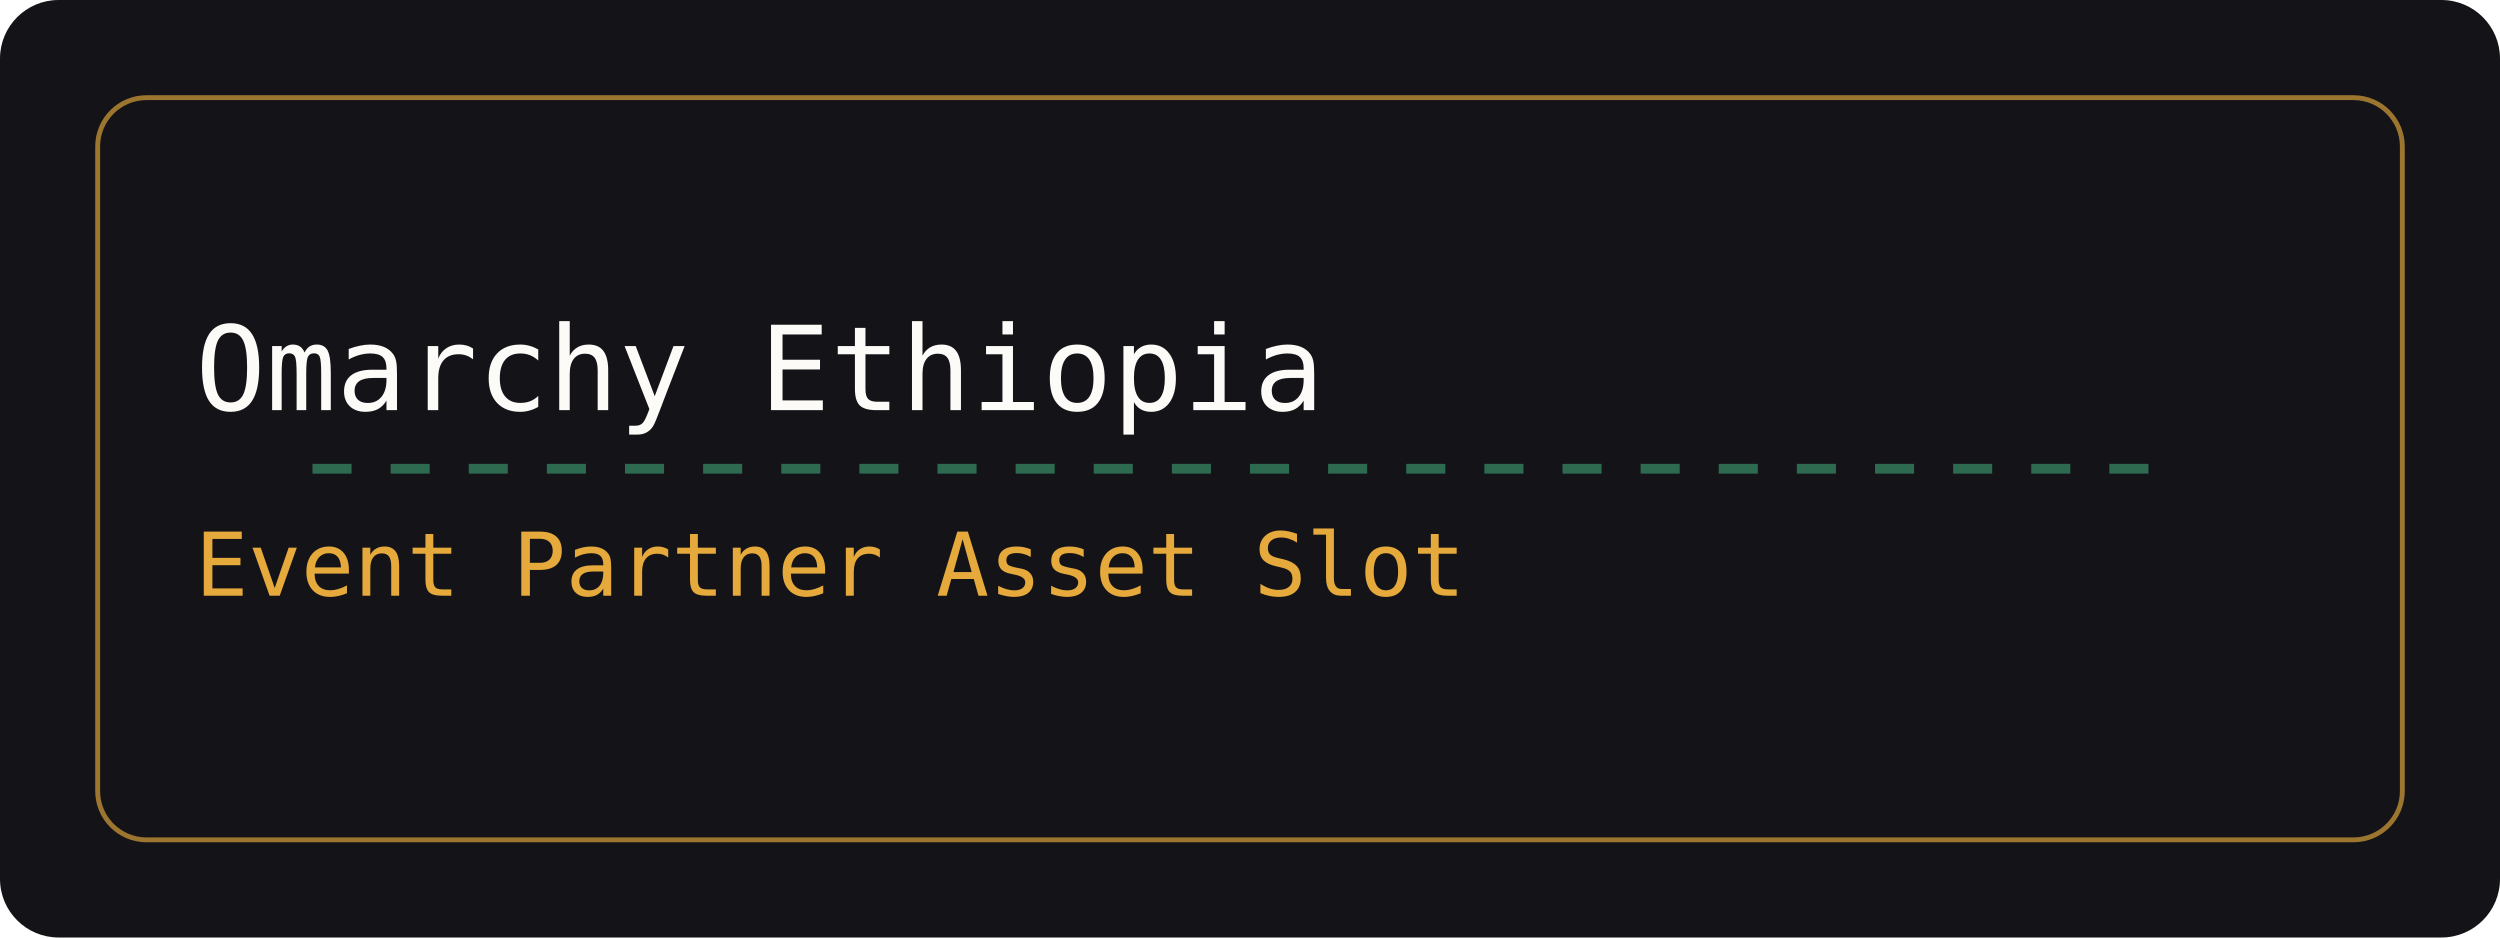
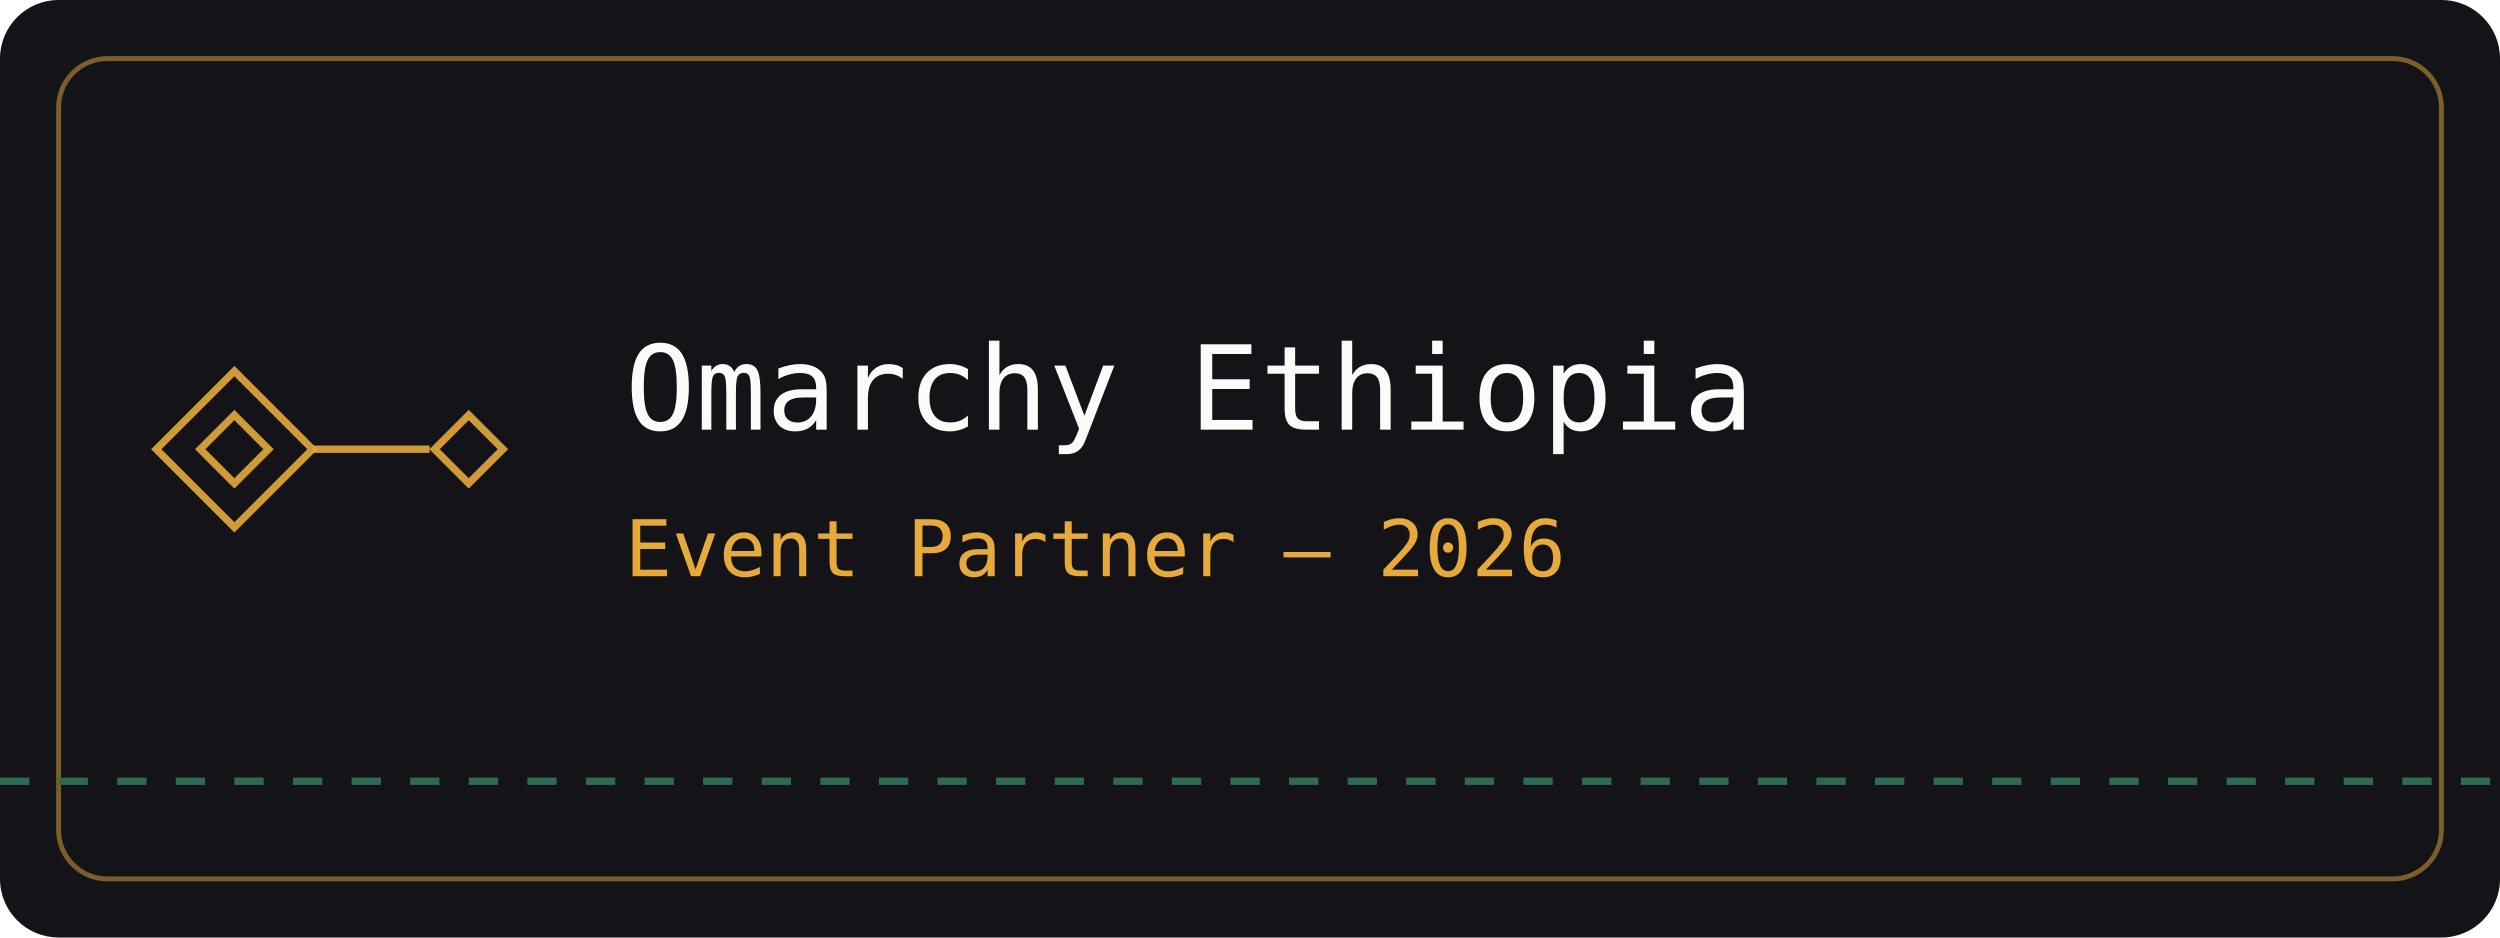
<svg xmlns="http://www.w3.org/2000/svg" width="512" height="192" viewBox="0 0 512 192" fill="none">
  <rect width="512" height="192" rx="12" fill="#141418" />
-   <rect x="20" y="20" width="472" height="152" rx="10" stroke="#E5A93C" stroke-opacity="0.65" />
-   <path d="M64 96H448" stroke="#2D6A4F" stroke-width="2" stroke-dasharray="8 8" />
-   <text x="40" y="84" fill="#FDFBF7" font-family="JetBrains Mono, monospace" font-size="24">Omarchy Ethiopia</text>
-   <text x="40" y="122" fill="#E5A93C" font-family="JetBrains Mono, monospace" font-size="18">Event Partner Asset Slot</text>
+   <rect x="12" y="12" width="488" height="168" rx="10" stroke="#E5A93C" stroke-opacity="0.5" />
+   <g stroke="#E5A93C" stroke-opacity="0.9" stroke-width="1.5" fill="none">
+     <path d="M48 76 L64 92 L48 108 L32 92 Z" />
+     <path d="M48 85 L55 92 L48 99 L41 92 Z" />
+     <path d="M64 92 H88" />
+     <path d="M96 85 L103 92 L96 99 L89 92 Z" />
+   </g>
+   <text x="128" y="88" fill="#FDFBF7" font-family="JetBrains Mono, monospace" font-size="24">Omarchy Ethiopia</text>
+   <text x="128" y="118" fill="#E5A93C" font-family="JetBrains Mono, monospace" font-size="16">Event Partner — 2026</text>
+   <g stroke="#2D6A4F" stroke-width="1.5" fill="none" stroke-dasharray="6 6">
+     <path d="M0 160 H512" />
+   </g>
</svg>
